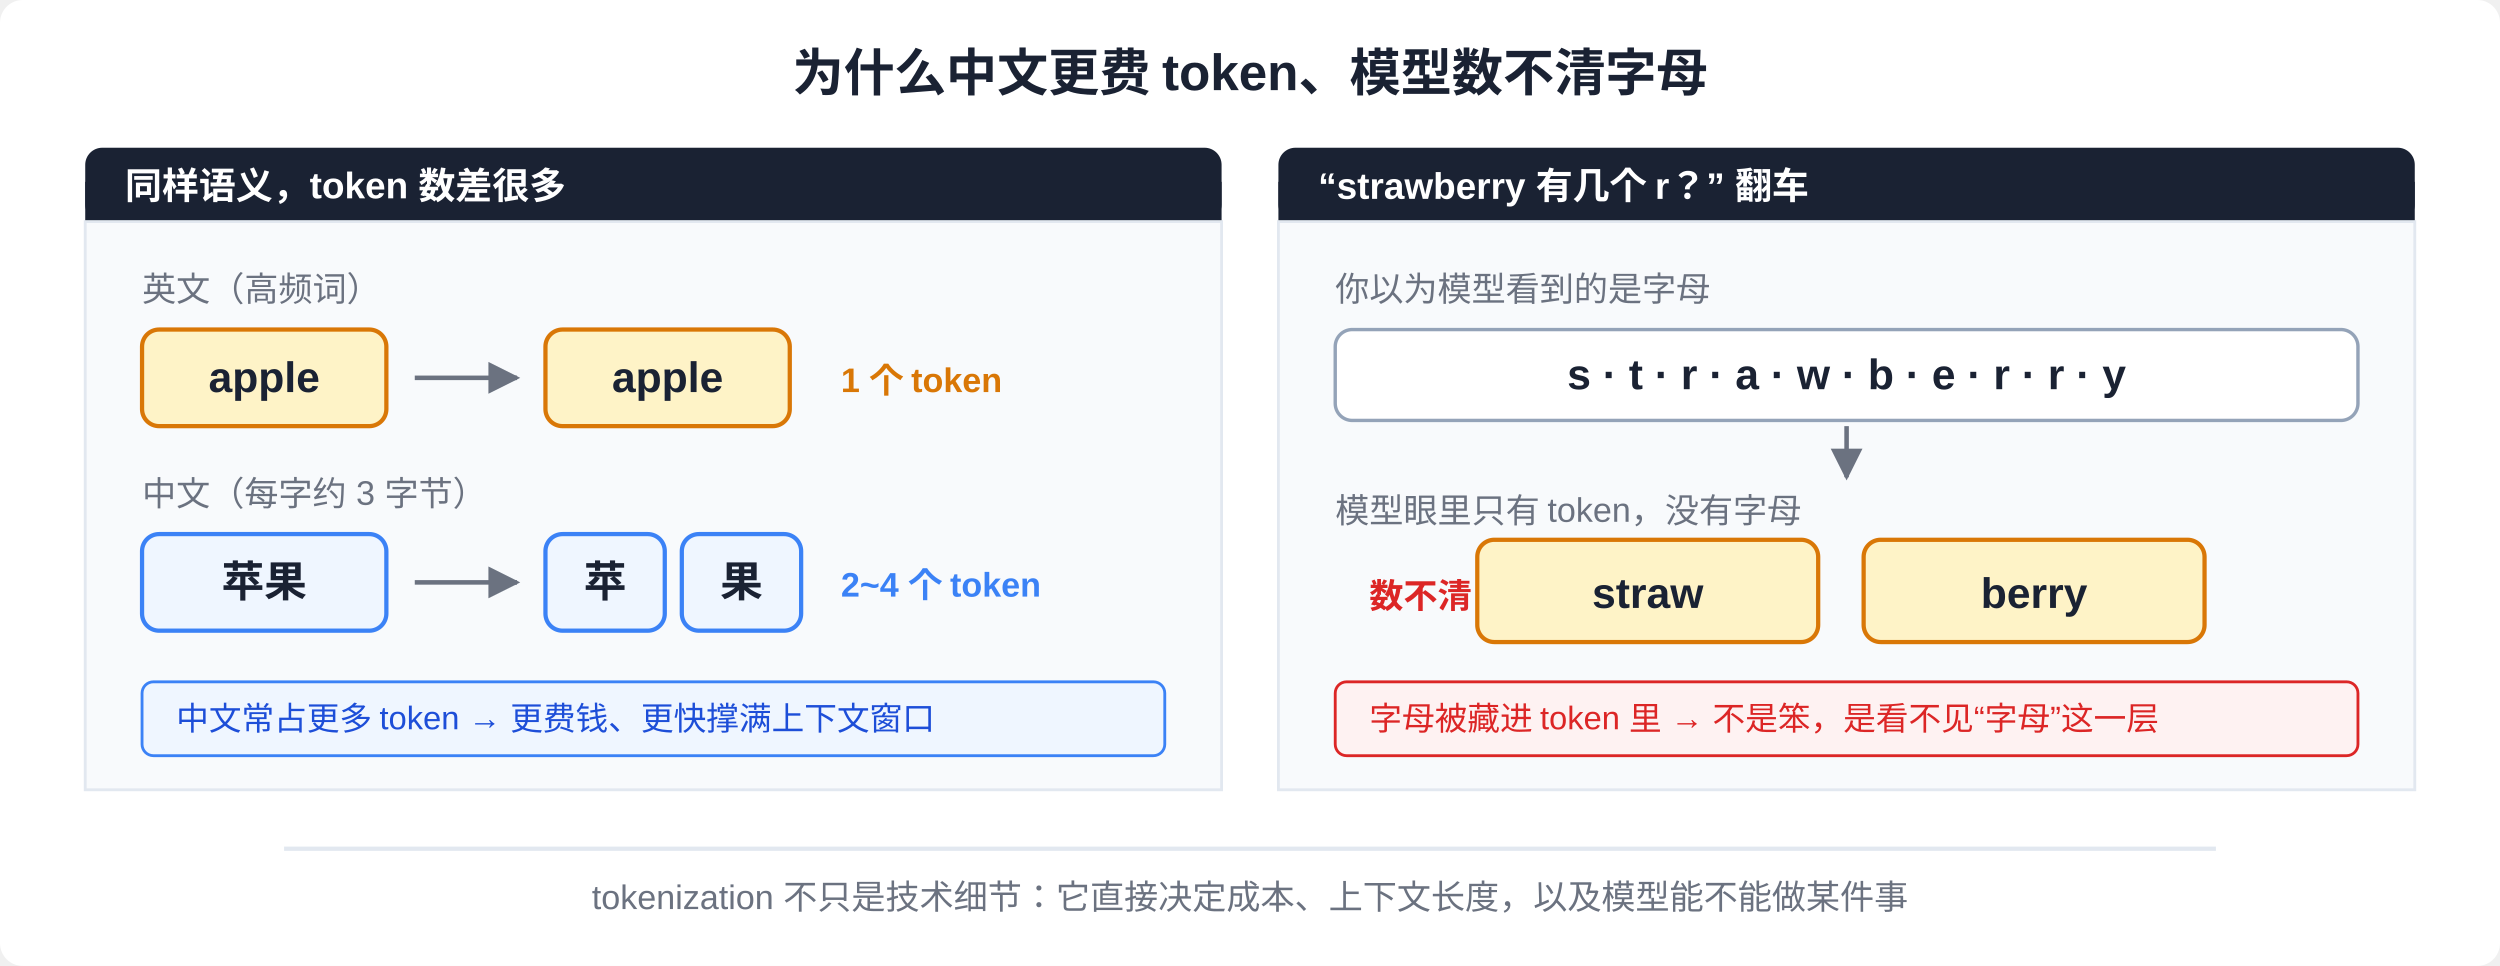
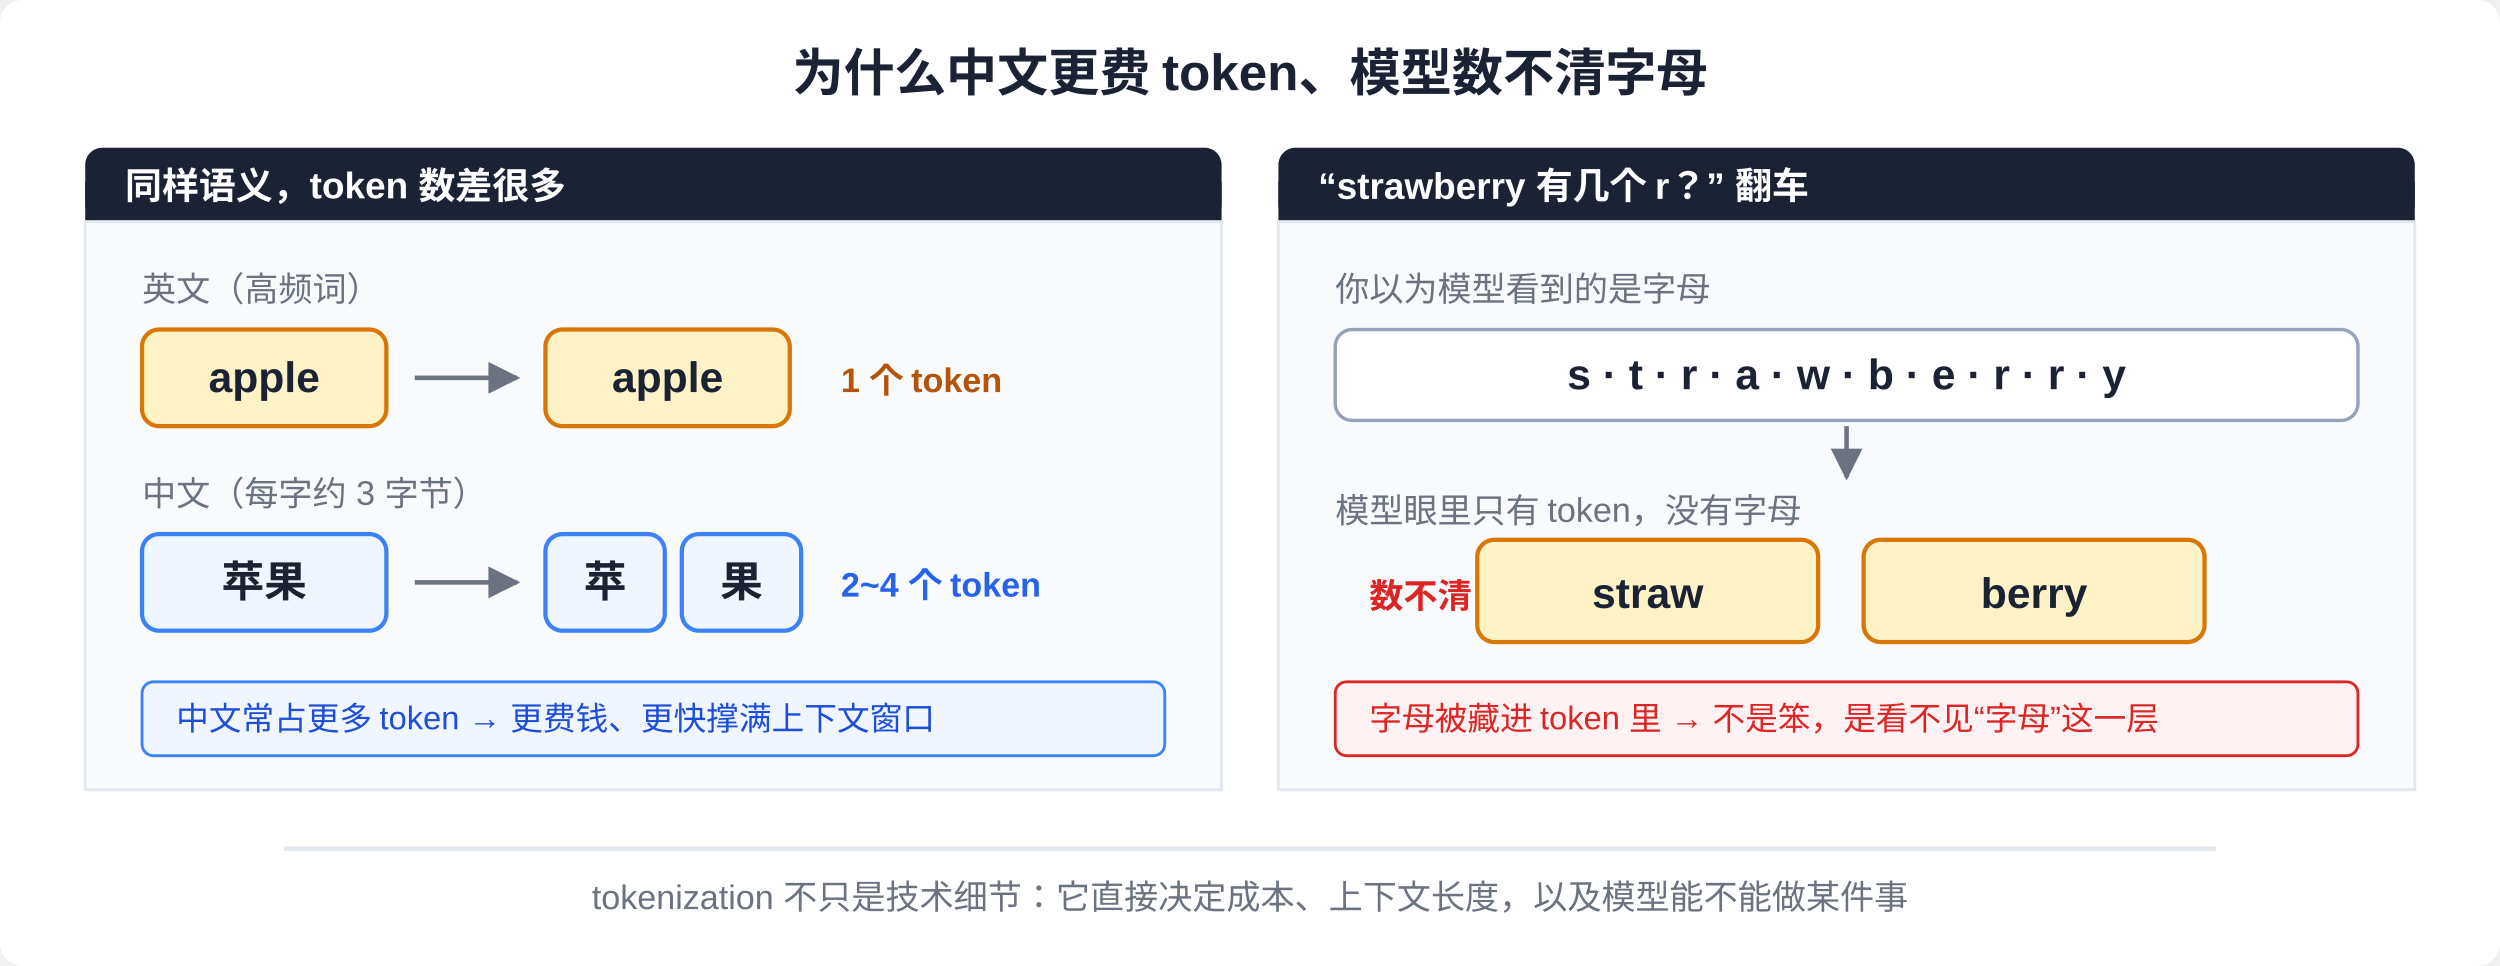
<svg xmlns="http://www.w3.org/2000/svg" viewBox="0 0 880 340" font-family="-apple-system, 'PingFang SC', 'Helvetica Neue', Arial, sans-serif" font-size="13" role="img" aria-labelledby="t7cn d7cn">
  <rect width="100%" height="100%" fill="#ffffff" rx="8" />
  <style>
    .h { font-weight: 700; fill: #1a2233; text-anchor: middle; font-size: 18px; }
    .stage-label { fill: #ffffff; font-weight: 700; font-size: 13px; }
    .note { fill: #6b7280; font-size: 12px; }
    .lbl { fill: #6b7280; font-size: 12px; }
    .tok { fill: #1a2233; font-weight: 600; font-size: 15px; text-anchor: middle; }
    .cnt { font-size: 12px; font-weight: 600; }
    .arrow { fill: none; stroke: #6b7280; stroke-width: 1.6; marker-end: url(#mk); }
  </style>
  <defs>
    <marker id="mk" viewBox="0 0 10 10" refX="9" refY="5" markerWidth="7" markerHeight="7" orient="auto">
      <path d="M0,0 L10,5 L0,10 z" fill="#6b7280" />
    </marker>
  </defs>
  <text x="440" y="32" class="h">为什么中文更费 token、模型数不清字母</text>
  <rect x="30" y="52" width="400" height="26" rx="6" fill="#1a2233" />
  <rect x="30" y="64" width="400" height="14" fill="#1a2233" />
  <text x="44" y="70" class="stage-label">同样语义，token 数差很多</text>
  <rect x="30" y="78" width="400" height="200" rx="0" fill="#f8fafc" stroke="#e2e8f0" />
  <text x="50" y="106" class="lbl">英文（高频词）</text>
  <rect x="50" y="116" width="86" height="34" rx="6" fill="#fef3c7" stroke="#d97706" stroke-width="1.5" />
  <text x="93" y="138" class="tok">apple</text>
  <path d="M146,133 L182,133" class="arrow" />
  <rect x="192" y="116" width="86" height="34" rx="6" fill="#fef3c7" stroke="#d97706" stroke-width="1.5" />
  <text x="235" y="138" class="tok">apple</text>
-   <text x="296" y="138" class="cnt" fill="#d97706">1 个 token</text>
+   <text x="296" y="138" class="cnt" fill="#b45309">1 个 token</text>
  <text x="50" y="178" class="lbl">中文（每字约 3 字节）</text>
  <rect x="50" y="188" width="86" height="34" rx="6" fill="#eff6ff" stroke="#3b82f6" stroke-width="1.5" />
  <text x="93" y="210" class="tok">苹果</text>
  <path d="M146,205 L182,205" class="arrow" />
  <rect x="192" y="188" width="42" height="34" rx="6" fill="#eff6ff" stroke="#3b82f6" stroke-width="1.5" />
  <text x="213" y="210" class="tok">苹</text>
  <rect x="240" y="188" width="42" height="34" rx="6" fill="#eff6ff" stroke="#3b82f6" stroke-width="1.5" />
  <text x="261" y="210" class="tok">果</text>
-   <text x="296" y="210" class="cnt" fill="#3b82f6">2~4 个 token</text>
+   <text x="296" y="210" class="cnt" fill="#2563eb">2~4 个 token</text>
  <rect x="50" y="240" width="360" height="26" rx="4" fill="#eff6ff" stroke="#3b82f6" stroke-width="1" />
  <text x="62" y="257" fill="#1d4ed8" font-size="11.5">中文常占更多 token → 更费钱、更快撑满上下文窗口</text>
  <rect x="450" y="52" width="400" height="26" rx="6" fill="#1a2233" />
  <rect x="450" y="64" width="400" height="14" fill="#1a2233" />
  <text x="464" y="70" class="stage-label">“strawberry 有几个 r？” 翻车</text>
  <rect x="450" y="78" width="400" height="200" rx="0" fill="#f8fafc" stroke="#e2e8f0" />
  <text x="470" y="106" class="lbl">你以为模型看到的是字母</text>
  <rect x="470" y="116" width="360" height="32" rx="6" fill="#ffffff" stroke="#94a3b8" stroke-width="1.2" />
  <text x="650" y="137" class="tok" font-size="14">s · t · r · a · w · b · e · r · r · y</text>
  <path d="M650,150 L650,168" class="arrow" />
  <text x="470" y="184" class="lbl">模型眼里只有 token，没有字母</text>
  <rect x="520" y="190" width="120" height="36" rx="6" fill="#fef3c7" stroke="#d97706" stroke-width="1.5" />
  <text x="580" y="214" class="tok">straw</text>
  <rect x="656" y="190" width="120" height="36" rx="6" fill="#fef3c7" stroke="#d97706" stroke-width="1.5" />
  <text x="716" y="214" class="tok">berry</text>
  <text x="500" y="214" class="cnt" fill="#dc2626" text-anchor="middle">数不清</text>
  <rect x="470" y="240" width="360" height="26" rx="4" fill="#fef2f2" stroke="#dc2626" stroke-width="1" />
  <text x="482" y="257" fill="#dc2626" font-size="11.5">字母被藏进 token 里 → 不是笨，是看不见“字母”这一层</text>
  <rect x="100" y="298" width="680" height="1.5" fill="#e2e8f0" />
  <text x="440" y="320" class="note" text-anchor="middle">tokenization 不只是技术细节：它直接决定成本、上下文长度，以及模型能不能做某件事</text>
</svg>
